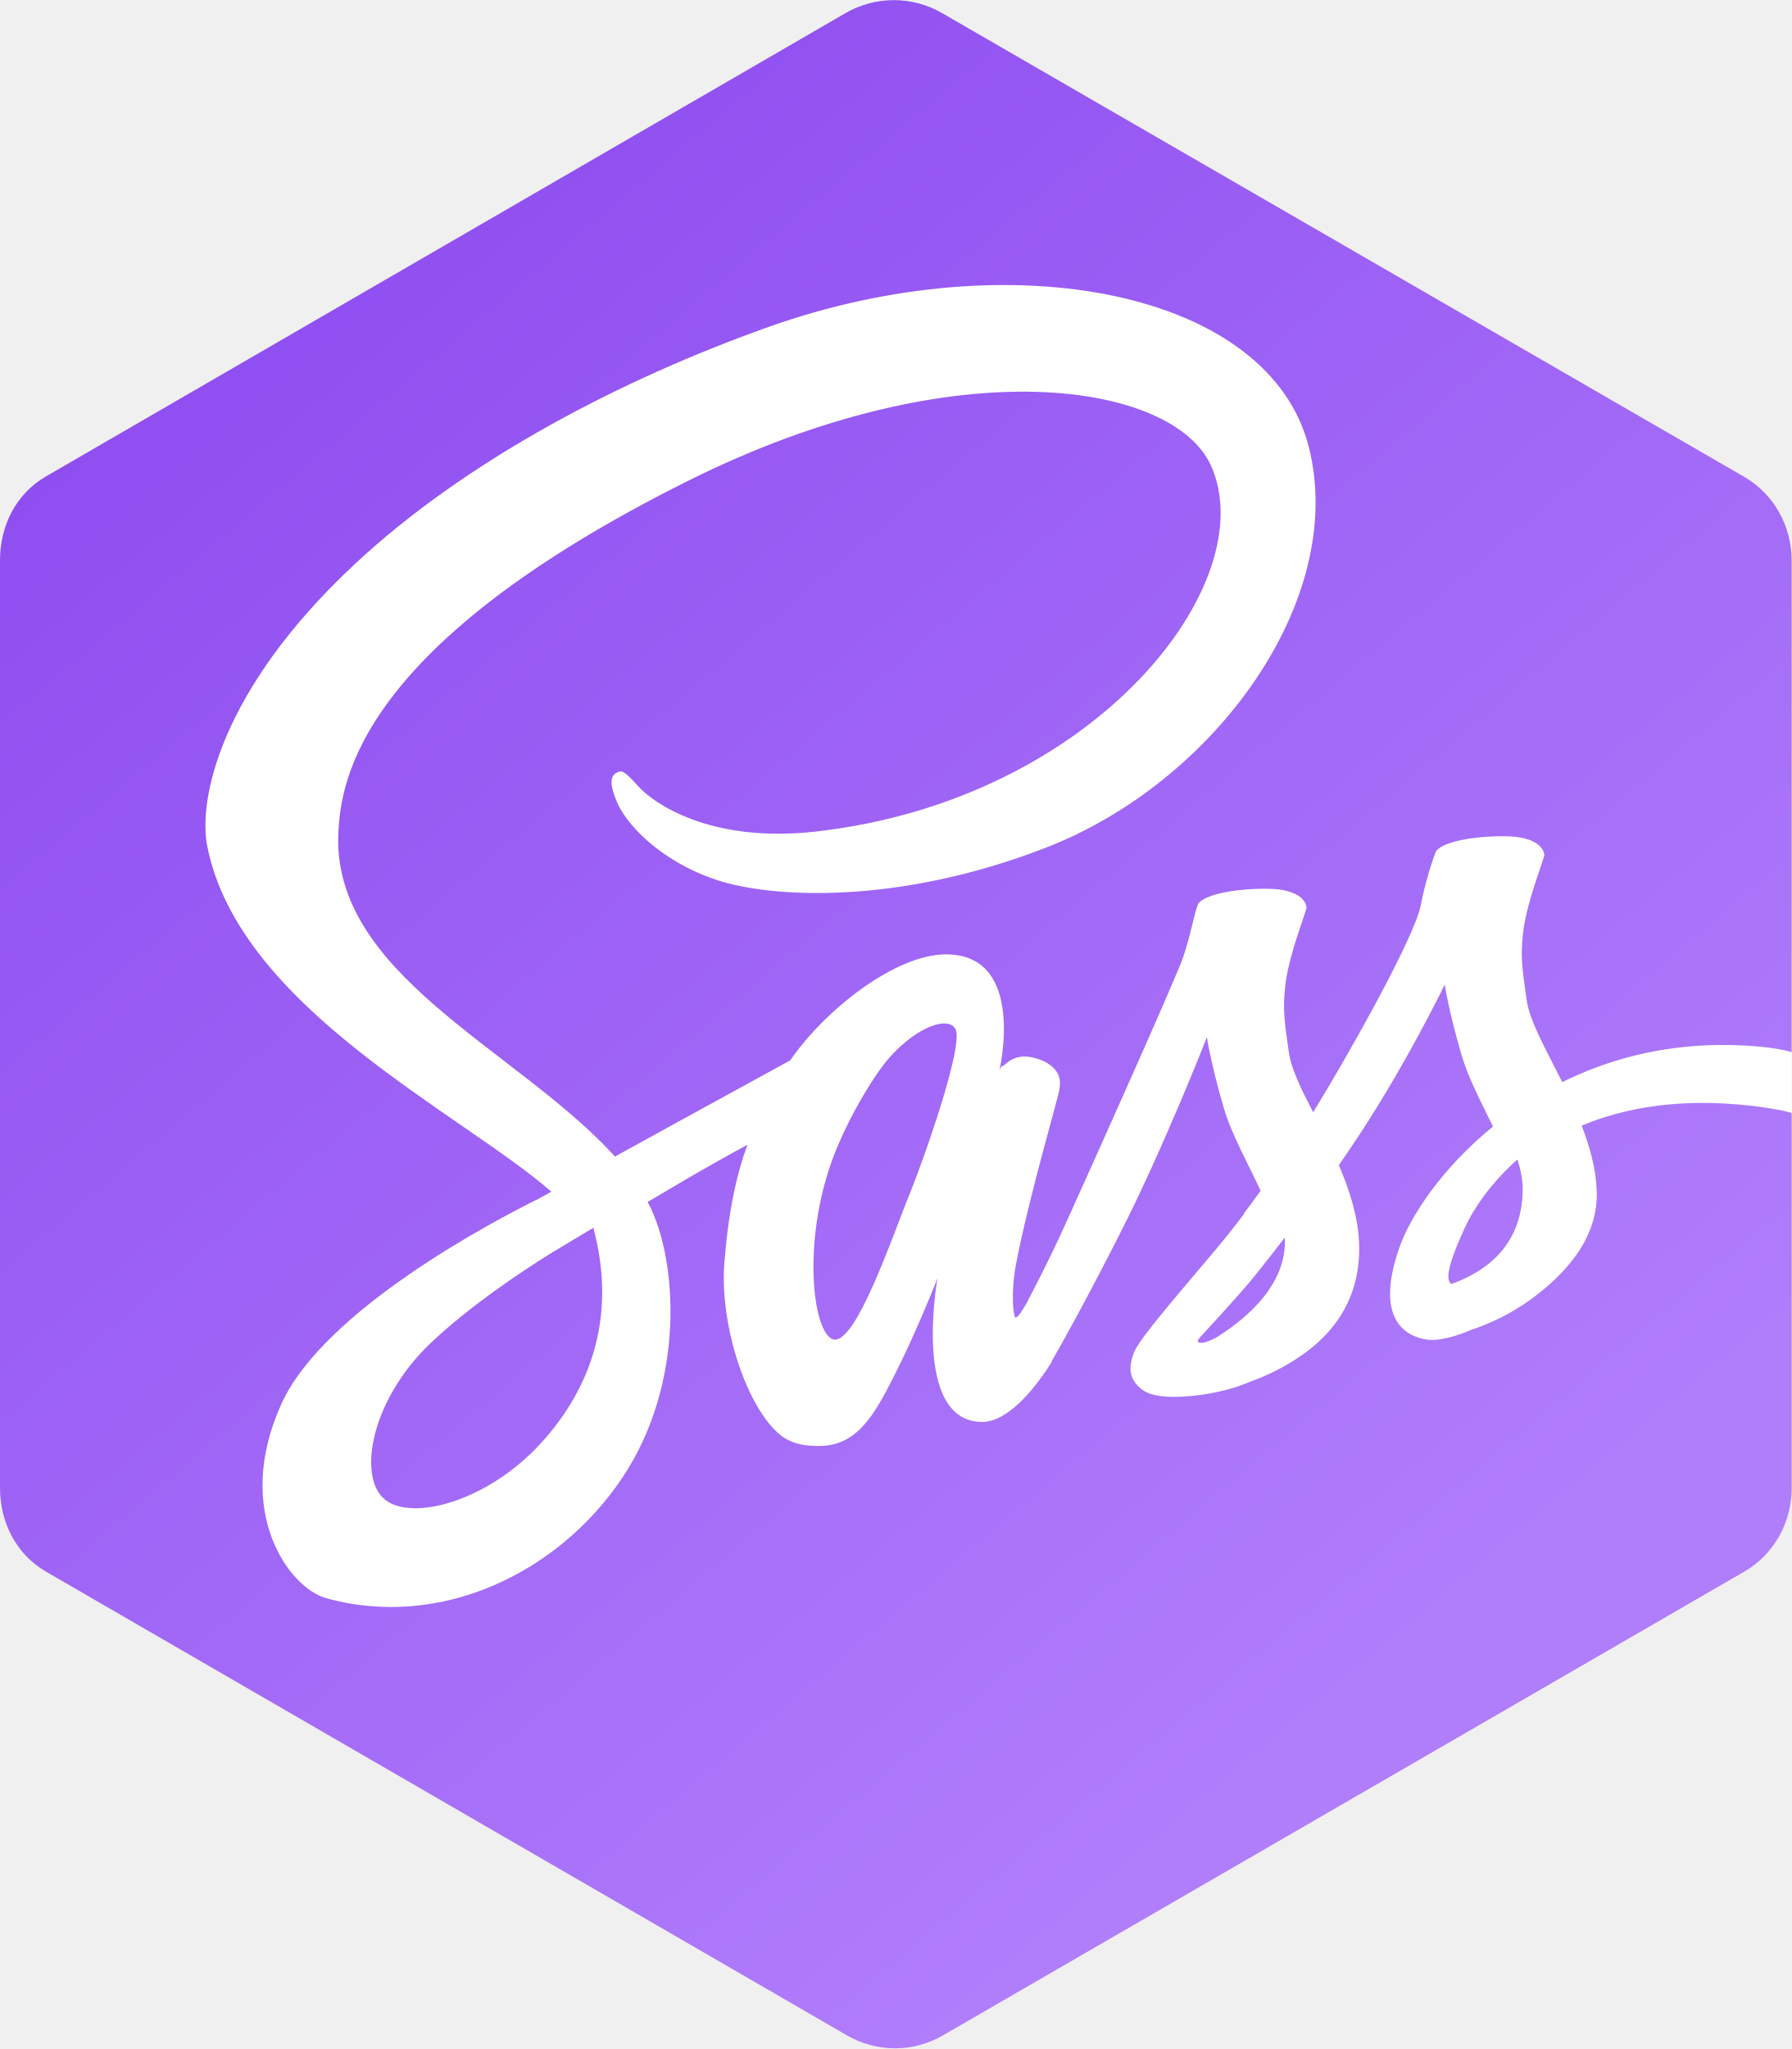
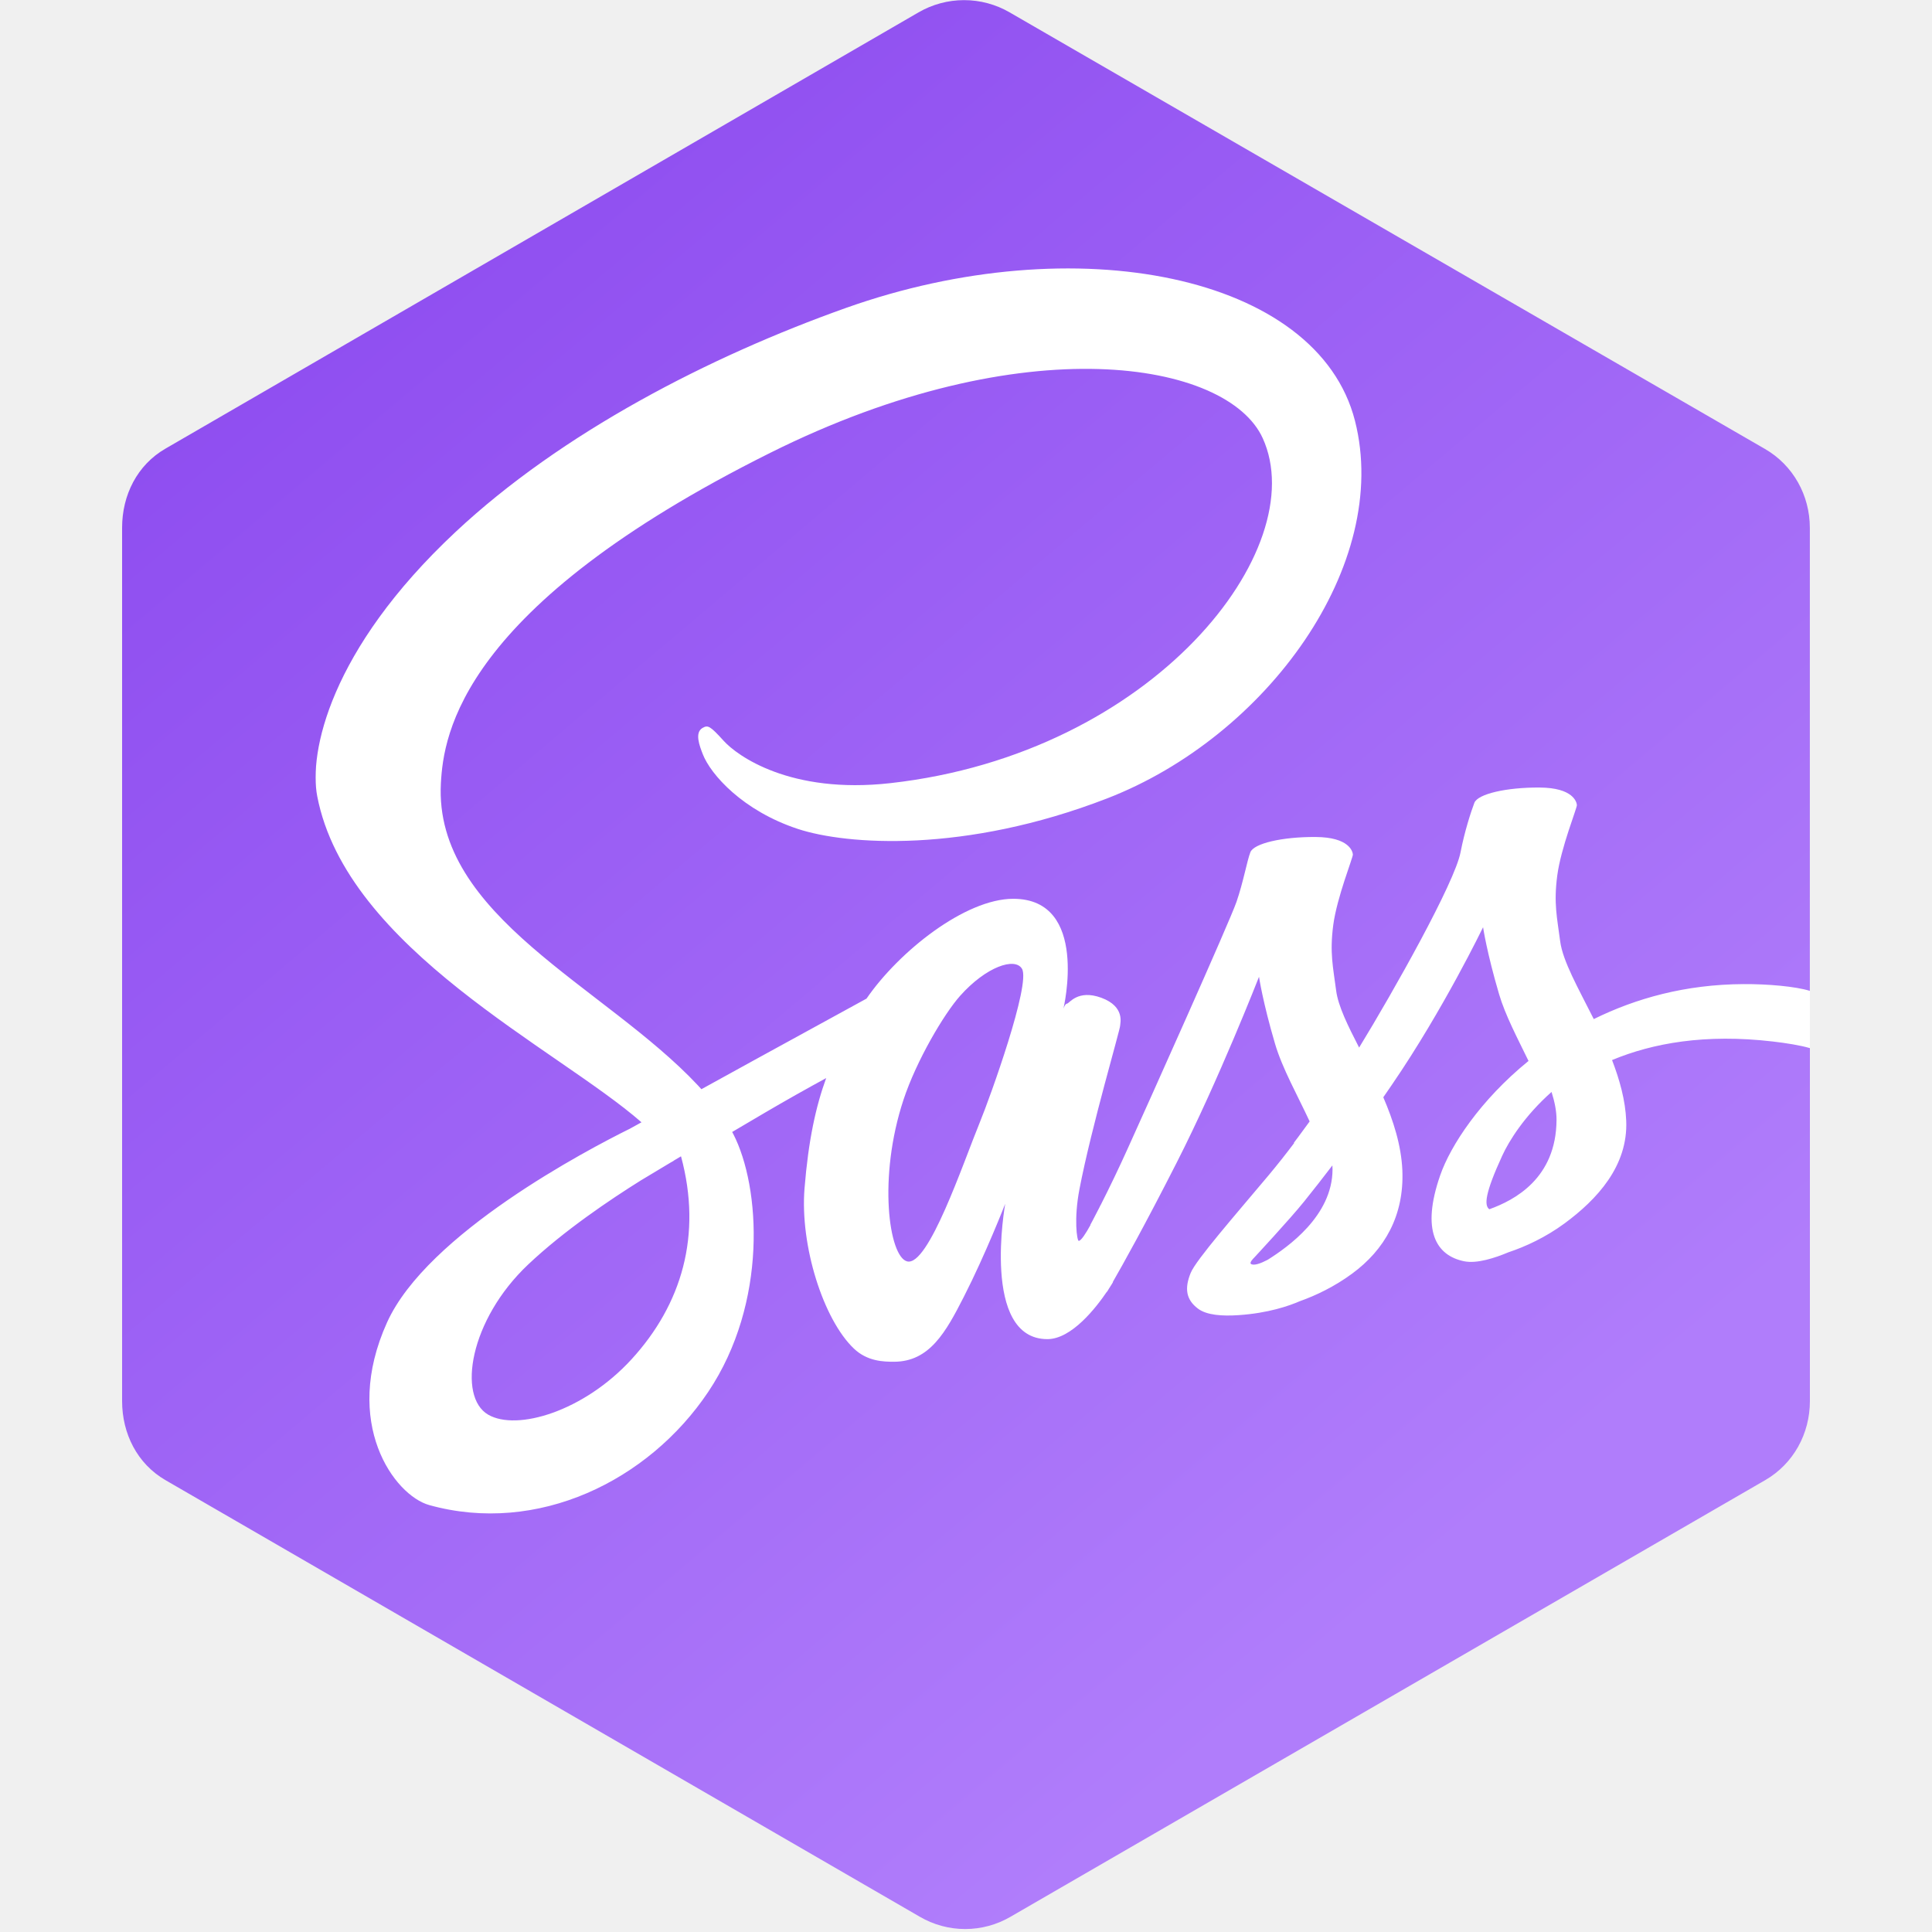
- <svg xmlns="http://www.w3.org/2000/svg" width="2184" height="2497" viewBox="0 0 2184 2497" fill="none">
-   <path d="M251 495.071L1155 277L1928 495.071L2184 1161.99V1376.5L2092 1848.74L251 1987V495.071Z" fill="white" />
-   <path d="M671.153 1527.51C631.483 1552.31 571.713 1592.51 525.474 1636.23C449.563 1707.91 433.678 1807.36 473.723 1830.59C510.766 1852.06 597.247 1826.51 659.141 1758.99C724.098 1688.11 750.887 1598.26 723.22 1496.26C719.969 1498.2 716.779 1500.14 713.648 1501.95L713.716 1502.1L709.518 1504.47C693.369 1514.11 680.171 1522.07 671.153 1527.5V1527.51ZM1785.94 1495.32C1763.47 1544.17 1762.34 1559.87 1769.17 1564.77C1801.77 1553.06 1855.72 1524.83 1856.14 1449.17C1856.21 1437.84 1853.71 1425.69 1849.7 1412.98C1814.84 1443.85 1794.75 1476.16 1785.94 1495.32ZM2135.81 1347.68C2048.7 1337.53 1980.73 1349.75 1927.99 1371.72C1937.75 1397.15 1945.26 1423.62 1946.32 1450.3C1948.77 1508.85 1908.47 1552.18 1866.47 1583.12C1841.94 1601.15 1815.84 1613.18 1793.93 1620.44C1776.42 1627.81 1753.14 1635.45 1736.61 1632.08C1700.18 1624.68 1680.79 1592.32 1705.58 1520.94C1718.96 1482.31 1757.57 1423.51 1819.9 1372.85C1805.7 1343.6 1789.86 1313.81 1781.79 1286.43C1765.89 1232.46 1761.09 1199.84 1761.09 1199.84C1761.09 1199.84 1709.71 1306.36 1643.43 1403.22C1639.61 1408.85 1635.8 1414.36 1631.98 1419.87C1645 1450.13 1655.25 1482.12 1656.64 1514.37C1659.08 1572.92 1633.73 1617.18 1591.68 1648.05C1568.91 1664.84 1544.62 1676.43 1523.78 1683.81C1510.45 1689.62 1483.35 1699.2 1444.8 1701.78C1423.72 1703.22 1403.44 1701.92 1392.12 1693.33C1376.53 1681.56 1374.66 1667.02 1382.73 1647.18C1389.55 1630.32 1440.61 1572.04 1483.42 1521C1494.83 1507.34 1505.88 1493.4 1516.58 1479.18L1516.34 1478.61C1516.34 1478.61 1524.09 1468.6 1536.67 1451.13C1521.03 1417.43 1501.19 1382.37 1491.87 1350.57C1475.97 1296.59 1471.15 1263.97 1471.15 1263.97C1471.15 1263.97 1419.08 1397.47 1364.83 1504.03C1322.85 1586.57 1294.8 1636.59 1282.17 1658.52L1282.04 1659.4C1282.04 1659.4 1280.16 1662.6 1276.91 1667.6L1274.47 1671.67L1274.41 1671.29C1260.32 1692.09 1228.72 1732.83 1197.31 1732.83C1111.08 1732.83 1142.74 1557.7 1142.74 1557.7C1142.74 1557.7 1117.53 1622.58 1089.11 1678.24C1065.96 1723.63 1044.87 1762.09 998.753 1762.09C985.487 1762.09 964.458 1761.71 946.994 1745.11C907.384 1707.48 877.098 1611.92 883.036 1537.91C888.103 1474.99 897.803 1431.39 911.069 1395.03C884.555 1409.46 858.27 1424.3 832.223 1439.56L789.414 1464.78L790.796 1467.29C826.209 1535.8 835.662 1685.89 758.437 1801.09C681.22 1916.37 537.477 1986.5 397.428 1947.56C352.238 1934.97 283.971 1841.49 342.854 1711.18C394.792 1596.27 602.366 1487.64 657.068 1460.53L672.083 1452.25C563.02 1356.83 290.668 1228.09 252.499 1030.35C241.733 974.679 267.83 841.549 431.28 688.524C568.761 559.839 760.006 461.277 936.672 398.47C1233.47 292.973 1547.07 355.2 1595.31 544.44C1642.74 730.541 1481.3 953.147 1274.53 1033.17C1089.93 1104.61 937.294 1093.28 874.59 1072.69C803.311 1049.27 761.508 1002.24 751.313 975.686C747.303 965.287 740.41 947.823 751.313 941.817C758.002 938.114 760.689 939.002 778.587 958.786C795.616 977.572 864.071 1027.97 994.112 1013.39C1335.36 975.132 1540.92 709.81 1475.97 567.039C1430.48 467.113 1167.46 422.025 838.852 585.893C437.721 785.883 415.95 950.758 412.512 1013.38C403.119 1185.64 624.957 1276.25 744.991 1404.36L749.615 1409.43C772.078 1397.04 795.804 1383.95 819.077 1371.18C867.108 1344.79 915.17 1318.47 963.263 1292.2C1005.51 1230.8 1091.23 1163.03 1153.13 1163.03C1252.06 1163.03 1218.08 1305.23 1218.08 1305.23C1218.08 1305.23 1220.09 1298.73 1222.78 1298.66C1225.59 1298.59 1236.49 1279.93 1267.03 1291.07C1298.44 1302.6 1291.3 1324.65 1291.49 1326.9C1291.87 1331.27 1254.38 1457.69 1238.81 1538.79C1231.35 1577.49 1235.67 1605.68 1237.87 1605.68C1240.93 1605.68 1247.19 1595.83 1253.01 1585.26L1252.88 1584.95C1252.88 1584.95 1257.26 1576.93 1264.59 1562.53L1266.03 1559.52L1266.09 1559.66C1278.22 1535.73 1289.82 1511.53 1300.88 1487.08C1328.35 1426.54 1433.16 1192.77 1442.05 1166.92C1450.94 1141.06 1455.57 1114.32 1459.95 1102.85C1464.27 1091.4 1501.32 1082.75 1544.62 1083.07C1587.92 1083.38 1592.32 1101.86 1592.61 1105.68C1592.93 1109.49 1572.03 1160.79 1567.21 1197.04C1562.46 1233.3 1567.03 1251.38 1570.97 1281.82C1573.54 1301.72 1585.99 1326.97 1600.7 1355.57C1645.51 1282.31 1724.34 1142.18 1731.92 1102.92C1737.11 1076.06 1745.43 1050.33 1749.82 1038.85C1754.2 1027.39 1791.19 1018.76 1834.48 1019.07C1877.79 1019.39 1882.16 1037.86 1882.48 1041.68C1882.8 1045.5 1861.83 1096.79 1857.07 1133.05C1852.31 1169.23 1856.89 1187.39 1860.83 1217.83C1864.21 1243.87 1884.36 1278.87 1904.33 1318.69C1958.83 1291.83 2022.97 1273.8 2098.07 1273.43C2129.17 1273.24 2165.28 1276.36 2183.93 1282.18V683.141C2183.93 640.877 2162.27 601.923 2125.67 580.826L1148.44 15.997C1130.54 5.628 1110.22 0.168 1089.53 0.168C1068.84 0.168 1048.51 5.628 1030.61 15.997L56.076 580.553C19.528 601.659 0 640.664 0 682.859V1812.99C0 1855.19 19.648 1894.2 56.136 1915.3L1032.24 2480.28C1050.05 2490.68 1070.31 2496.16 1090.93 2496.16C1111.56 2496.16 1131.82 2490.68 1149.63 2480.28L2126.18 1915.29C2162.71 1894.13 2184 1855.17 2184 1812.99V1356.26C2171.6 1352.61 2153.46 1349.73 2135.81 1347.67V1347.68ZM1084.48 1288.49C1063.52 1311.97 1027.79 1372.53 1011.08 1423.2C977.852 1523.81 992.244 1626.07 1015.77 1632.22C1043.24 1639.41 1088.31 1504.91 1109.88 1452.31C1123.4 1419.36 1175.97 1273.16 1164.46 1253.63C1155.46 1238.35 1118.22 1250.69 1084.48 1288.5V1288.49ZM1464.66 1627.63C1464.66 1627.63 1458.03 1633.91 1460.9 1635.65C1464.78 1637.97 1473.17 1634.96 1482.3 1630.2C1508.15 1613.93 1566.16 1573.35 1566.29 1513.3C1566.29 1511.54 1566.22 1509.85 1566.1 1508.04C1554.11 1523.76 1541.93 1539.33 1529.55 1554.74C1511.28 1577.48 1464.66 1627.63 1464.66 1627.63Z" fill="url(#paint0_linear_704_149)" />
+ <svg xmlns="http://www.w3.org/2000/svg" width="2500" height="2500" viewBox="0 0 2500 2500" fill="none">
+   <mask id="mask0_709_52" style="mask-type:alpha" maskUnits="userSpaceOnUse" x="0" y="0" width="2500" height="2500">
+     <rect width="2500" height="2500" fill="#D9D9D9" />
+   </mask>
+   <g mask="url(#mask0_709_52)">
+ </g>
+   <path d="M409 495.071L1313 277L2086 495.071L2342 1161.99V1376.5L2250 1848.74L409 1987V495.071Z" fill="white" />
+   <path d="M829.153 1527.51C789.483 1552.31 729.713 1592.51 683.474 1636.23C607.563 1707.91 591.678 1807.36 631.723 1830.59C668.766 1852.06 755.247 1826.51 817.141 1758.99C882.098 1688.11 908.887 1598.26 881.22 1496.26C877.969 1498.2 874.779 1500.14 871.648 1501.95L871.716 1502.1L867.518 1504.47C851.369 1514.11 838.171 1522.07 829.153 1527.5V1527.51ZM1943.94 1495.32C1921.47 1544.17 1920.34 1559.87 1927.17 1564.77C1959.77 1553.06 2013.72 1524.83 2014.14 1449.17C2014.21 1437.84 2011.71 1425.69 2007.7 1412.98C1972.84 1443.85 1952.75 1476.16 1943.94 1495.32ZM2293.81 1347.68C2206.7 1337.53 2138.73 1349.75 2085.99 1371.72C2095.75 1397.15 2103.26 1423.62 2104.32 1450.3C2106.77 1508.85 2066.47 1552.18 2024.47 1583.12C1999.94 1601.15 1973.84 1613.18 1951.93 1620.44C1934.42 1627.81 1911.14 1635.45 1894.61 1632.08C1858.18 1624.68 1838.79 1592.32 1863.58 1520.94C1876.96 1482.31 1915.57 1423.51 1977.9 1372.85C1963.7 1343.6 1947.86 1313.81 1939.79 1286.43C1923.89 1232.46 1919.09 1199.84 1919.09 1199.84C1919.09 1199.84 1867.71 1306.36 1801.43 1403.22C1797.61 1408.85 1793.8 1414.36 1789.98 1419.87C1803 1450.13 1813.25 1482.12 1814.64 1514.37C1817.08 1572.92 1791.73 1617.18 1749.68 1648.05C1726.91 1664.84 1702.62 1676.43 1681.78 1683.81C1668.45 1689.62 1641.35 1699.2 1602.8 1701.78C1581.72 1703.22 1561.44 1701.92 1550.12 1693.33C1534.53 1681.56 1532.66 1667.02 1540.73 1647.18C1547.55 1630.32 1598.61 1572.04 1641.42 1521C1652.83 1507.34 1663.88 1493.4 1674.58 1479.18L1674.34 1478.61C1674.34 1478.61 1682.09 1468.6 1694.67 1451.13C1679.03 1417.43 1659.19 1382.37 1649.87 1350.57C1633.97 1296.59 1629.15 1263.97 1629.15 1263.97C1629.15 1263.97 1577.08 1397.47 1522.83 1504.03C1480.85 1586.57 1452.8 1636.59 1440.17 1658.52L1440.04 1659.4C1440.04 1659.4 1438.16 1662.6 1434.91 1667.6L1432.47 1671.67L1432.41 1671.29C1418.32 1692.09 1386.72 1732.83 1355.31 1732.83C1269.08 1732.83 1300.74 1557.7 1300.74 1557.7C1300.74 1557.7 1275.53 1622.58 1247.11 1678.24C1223.96 1723.63 1202.87 1762.09 1156.75 1762.09C1143.49 1762.09 1122.46 1761.71 1104.99 1745.11C1065.38 1707.48 1035.1 1611.92 1041.04 1537.91C1046.1 1474.99 1055.8 1431.39 1069.07 1395.03C1042.56 1409.46 1016.27 1424.3 990.223 1439.56L947.414 1464.78L948.796 1467.29C984.209 1535.8 993.661 1685.89 916.437 1801.09C839.22 1916.37 695.477 1986.5 555.428 1947.56C510.238 1934.97 441.971 1841.49 500.854 1711.18C552.792 1596.27 760.366 1487.64 815.068 1460.53L830.083 1452.25C721.02 1356.83 448.668 1228.09 410.499 1030.35C399.733 974.679 425.83 841.549 589.28 688.524C726.761 559.839 918.006 461.277 1094.67 398.47C1391.47 292.973 1705.07 355.2 1753.31 544.44C1800.74 730.541 1639.3 953.147 1432.53 1033.17C1247.93 1104.61 1095.29 1093.28 1032.59 1072.69C961.311 1049.27 919.508 1002.24 909.313 975.686C905.303 965.286 898.41 947.823 909.313 941.817C916.002 938.114 918.689 939.002 936.587 958.786C953.616 977.572 1022.07 1027.97 1152.11 1013.39C1493.36 975.132 1698.92 709.81 1633.97 567.039C1588.48 467.113 1325.46 422.025 996.852 585.893C595.721 785.883 573.95 950.758 570.512 1013.38C561.119 1185.64 782.957 1276.25 902.991 1404.36L907.615 1409.43C930.078 1397.04 953.804 1383.95 977.077 1371.18C1025.11 1344.79 1073.17 1318.47 1121.26 1292.2C1163.51 1230.8 1249.23 1163.03 1311.13 1163.03C1410.06 1163.03 1376.08 1305.23 1376.08 1305.23C1376.08 1305.23 1378.09 1298.73 1380.78 1298.66C1383.59 1298.59 1394.49 1279.93 1425.03 1291.07C1456.44 1302.6 1449.3 1324.65 1449.49 1326.9C1449.87 1331.27 1412.38 1457.69 1396.81 1538.79C1389.35 1577.49 1393.67 1605.68 1395.87 1605.68C1398.93 1605.68 1405.19 1595.83 1411.01 1585.26L1410.88 1584.95C1410.88 1584.95 1415.26 1576.93 1422.59 1562.53L1424.03 1559.52L1424.09 1559.66C1436.22 1535.73 1447.82 1511.53 1458.88 1487.08C1486.35 1426.54 1591.16 1192.77 1600.05 1166.92C1608.94 1141.06 1613.57 1114.32 1617.95 1102.85C1622.27 1091.4 1659.32 1082.75 1702.62 1083.07C1745.92 1083.38 1750.32 1101.86 1750.61 1105.68C1750.93 1109.49 1730.03 1160.79 1725.21 1197.04C1720.46 1233.3 1725.03 1251.38 1728.97 1281.82C1731.54 1301.72 1743.98 1326.97 1758.7 1355.57C1803.51 1282.31 1882.34 1142.18 1889.92 1102.92C1895.11 1076.06 1903.43 1050.33 1907.82 1038.85C1912.2 1027.39 1949.19 1018.76 1992.48 1019.07C2035.79 1019.39 2040.16 1037.86 2040.48 1041.68C2040.8 1045.5 2019.83 1096.79 2015.07 1133.05C2010.31 1169.23 2014.89 1187.39 2018.83 1217.83C2022.21 1243.87 2042.36 1278.87 2062.33 1318.69C2116.83 1291.83 2180.97 1273.8 2256.07 1273.43C2287.17 1273.24 2323.28 1276.36 2341.93 1282.18V683.141C2341.93 640.877 2320.27 601.923 2283.67 580.826L1306.44 15.997C1288.54 5.628 1268.22 0.168 1247.53 0.168C1226.84 0.168 1206.51 5.628 1188.61 15.997L214.076 580.553C177.528 601.659 158 640.664 158 682.859V1812.99C158 1855.19 177.647 1894.2 214.136 1915.3L1190.24 2480.28C1208.05 2490.68 1228.31 2496.16 1248.93 2496.16C1269.56 2496.16 1289.82 2490.68 1307.63 2480.28L2284.18 1915.29C2320.71 1894.14 2342 1855.17 2342 1812.99V1356.26C2329.6 1352.61 2311.46 1349.73 2293.81 1347.67V1347.68ZM1242.48 1288.49C1221.52 1311.97 1185.79 1372.53 1169.08 1423.2C1135.85 1523.81 1150.24 1626.07 1173.77 1632.22C1201.24 1639.41 1246.31 1504.91 1267.88 1452.31C1281.4 1419.36 1333.97 1273.16 1322.46 1253.63C1313.46 1238.35 1276.22 1250.69 1242.48 1288.5V1288.49ZM1622.66 1627.63C1622.66 1627.63 1616.03 1633.91 1618.9 1635.65C1622.78 1637.97 1631.17 1634.96 1640.3 1630.2C1666.15 1613.93 1724.16 1573.35 1724.29 1513.3C1724.29 1511.54 1724.22 1509.85 1724.1 1508.04C1712.11 1523.76 1699.93 1539.33 1687.55 1554.74C1669.28 1577.48 1622.66 1627.63 1622.66 1627.63Z" fill="url(#paint0_linear_709_52)" />
  <defs>
-     <linearGradient id="paint0_linear_704_149" x1="0" y1="0.168" x2="1706.51" y2="2019.37" gradientUnits="userSpaceOnUse">
+     <linearGradient id="paint0_linear_709_52" x1="158" y1="0.168" x2="1864.51" y2="2019.37" gradientUnits="userSpaceOnUse">
      <stop stop-color="#8844EE" />
      <stop offset="1" stop-color="#B07DFB" />
    </linearGradient>
  </defs>
</svg>
